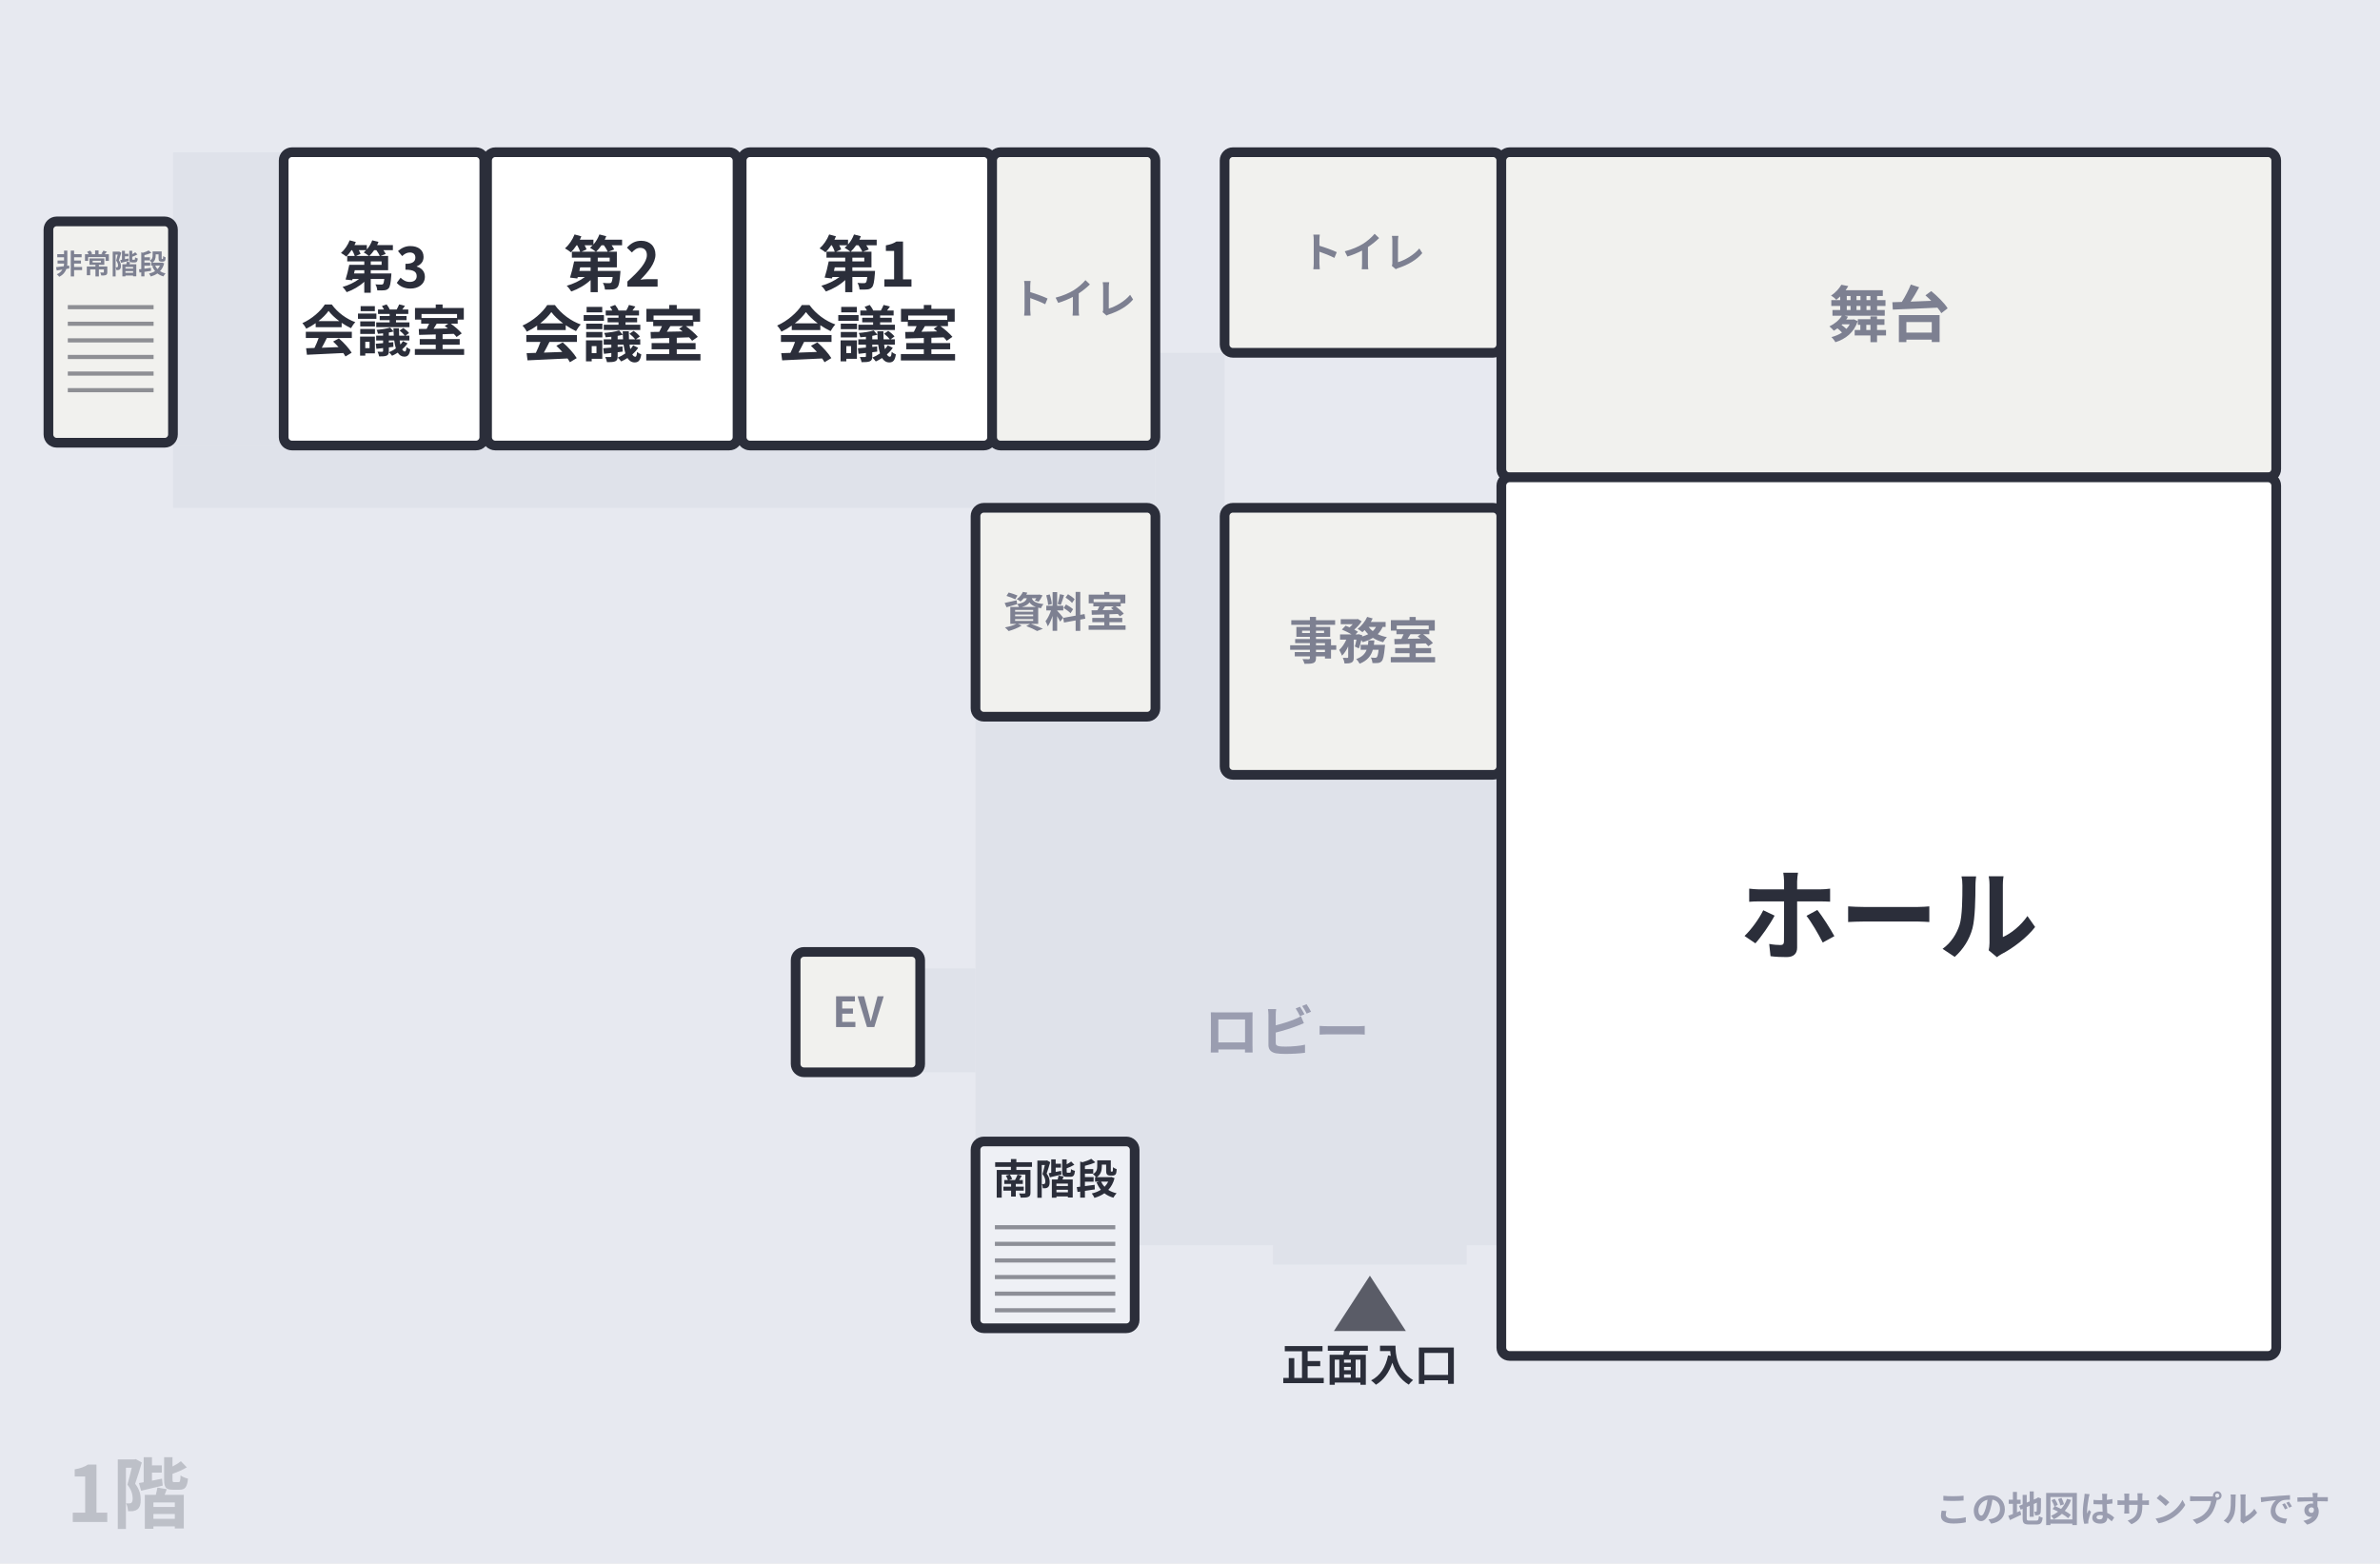
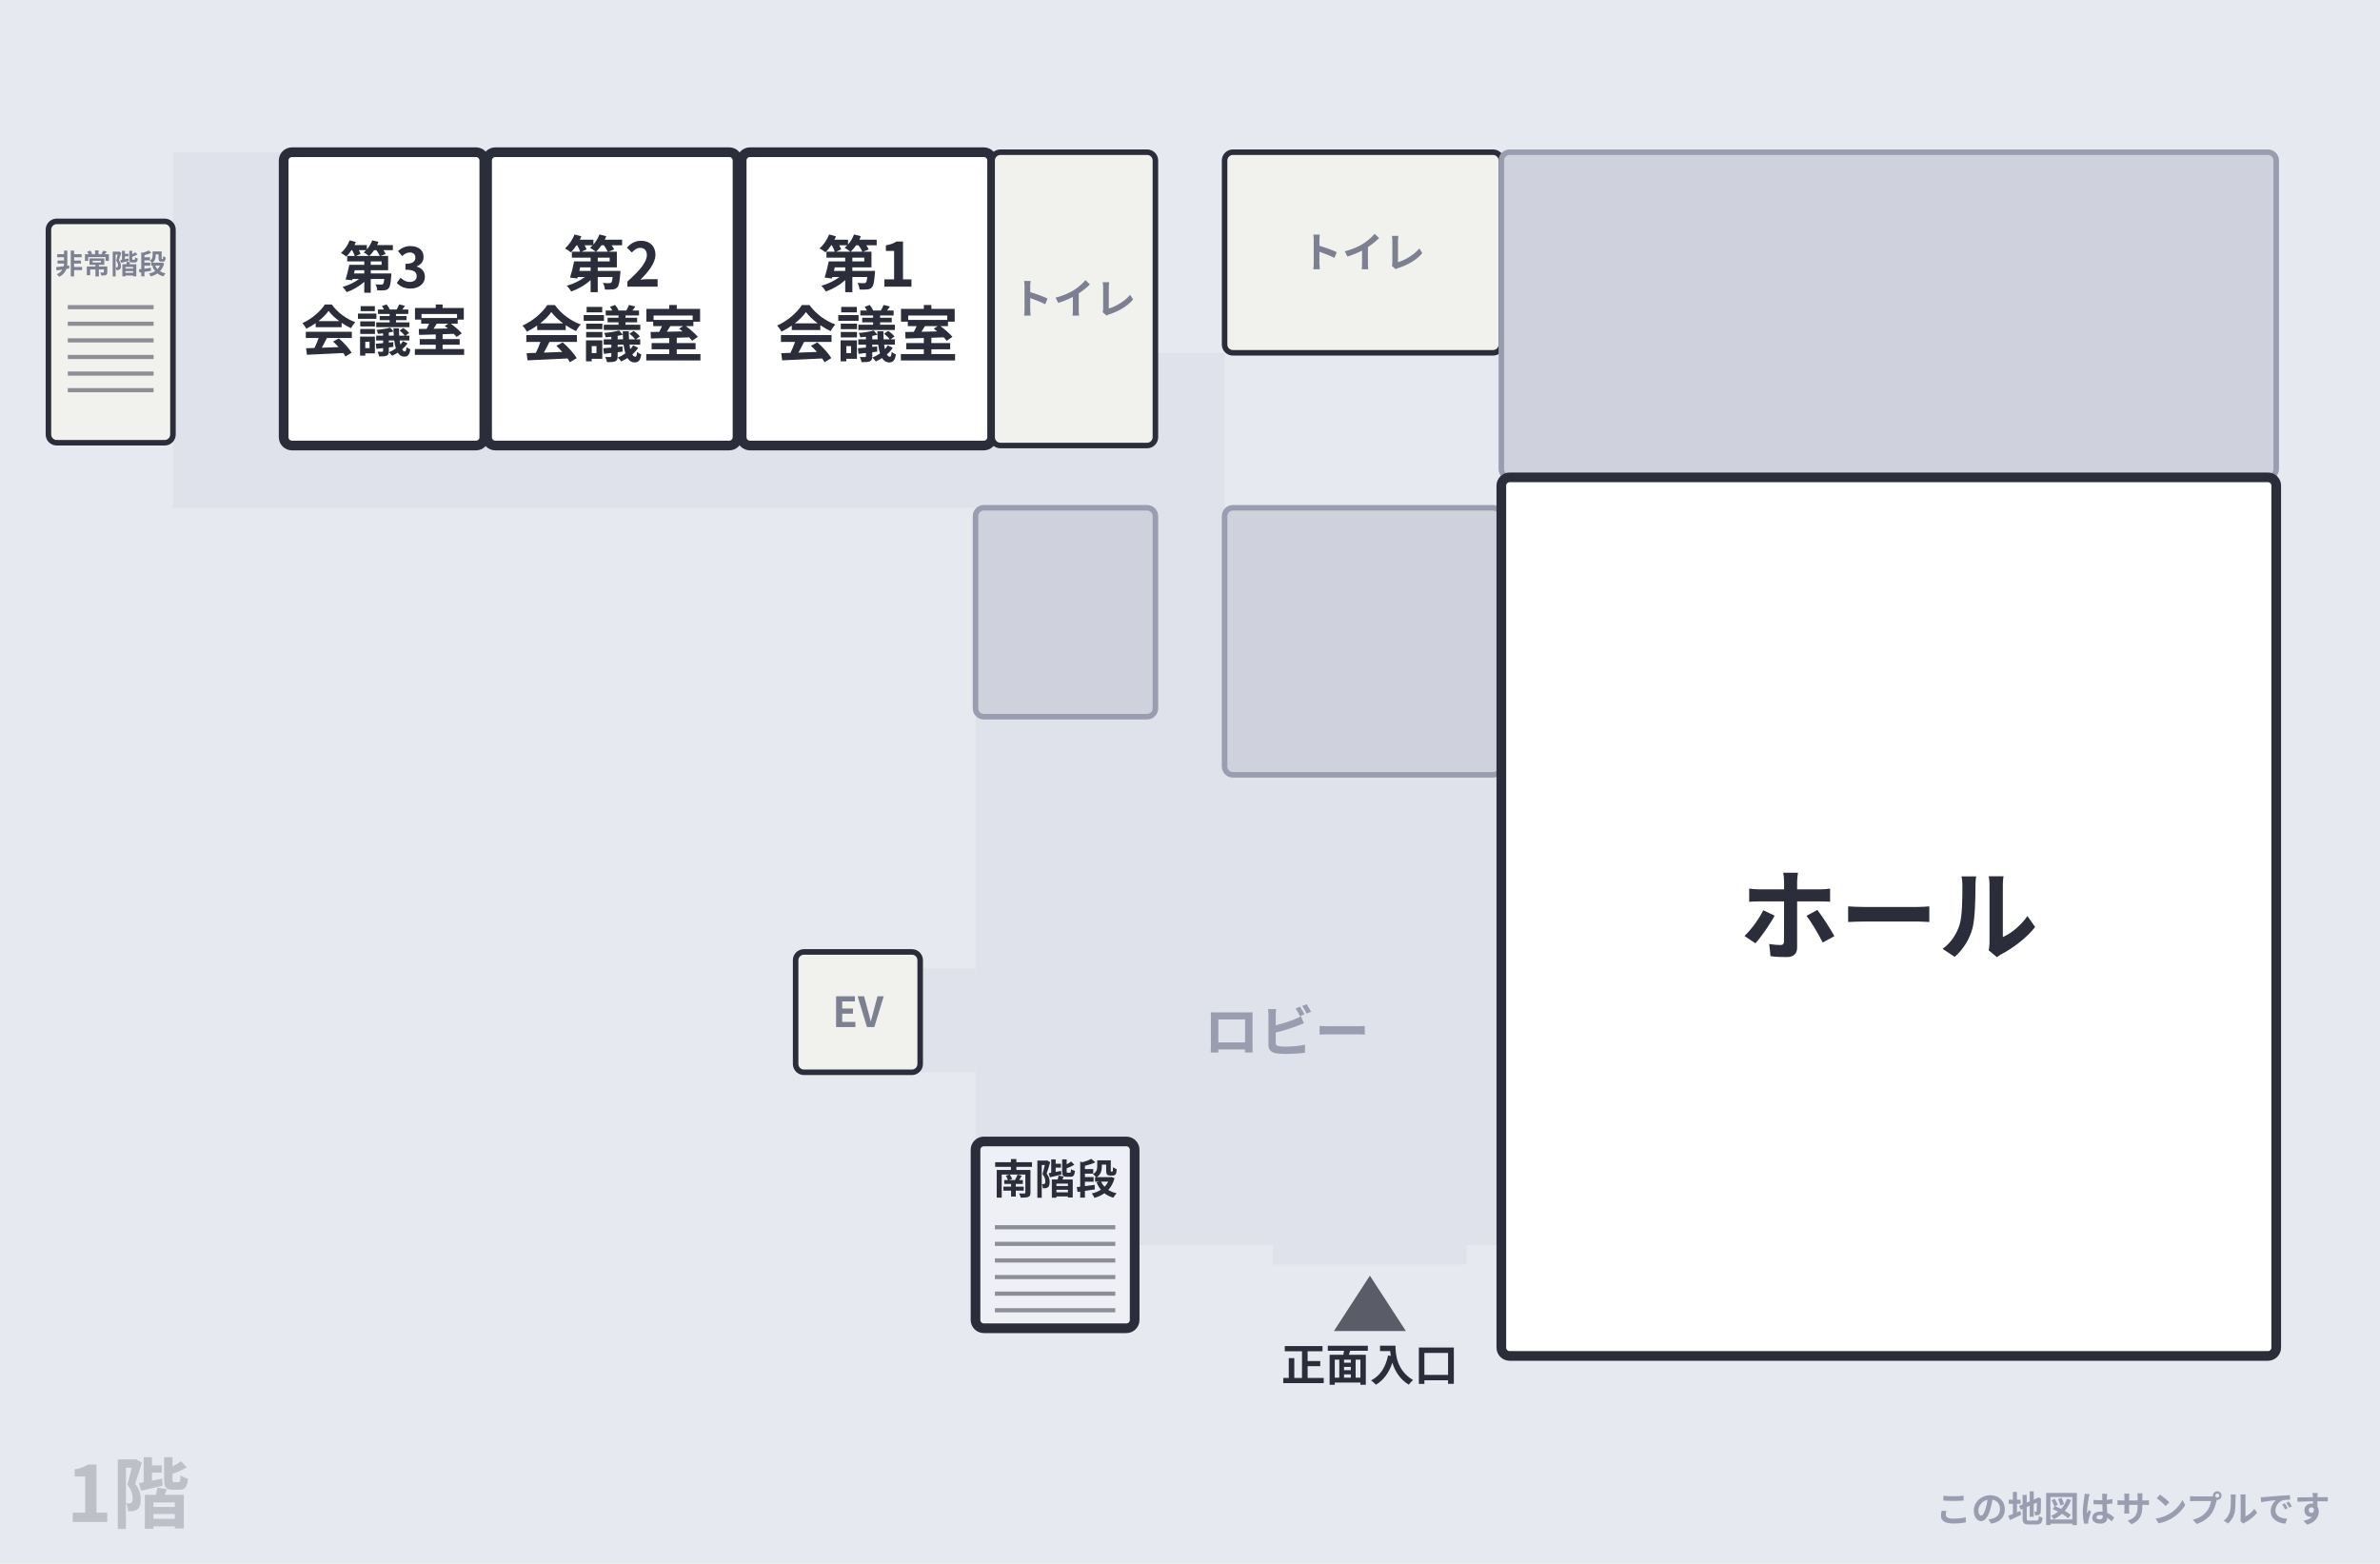
<svg xmlns="http://www.w3.org/2000/svg" viewBox="0 0 1720 1130" width="1720" height="1130">
  <rect width="1720" height="1130" fill="#e7e9f0" />
  <defs>
    <pattern id="hatch" width="18" height="18" patternUnits="userSpaceOnUse" patternTransform="rotate(45)">
      <line x1="0" y1="0" x2="0" y2="18" stroke="#c9ccd8" stroke-width="6" />
    </pattern>
  </defs>
  <rect x="125" y="322" width="710" height="45" fill="#dfe2ea" />
  <rect x="125" y="110" width="80" height="212" fill="#dfe2ea" />
  <rect x="835" y="255" width="50" height="265" fill="#dfe2ea" />
  <rect x="705" y="518" width="380" height="382" fill="#dfe2ea" />
  <rect x="665" y="700" width="40" height="75" fill="#dfe2ea" />
-   <rect x="35" y="160" width="90" height="160" rx="6" fill="#f1f1ee" stroke="#2b2e3a" stroke-width="7" />
+   <rect x="35" y="160" width="90" height="160" rx="6" fill="#f1f1ee" stroke="#2b2e3a" stroke-width="4" />
  <line x1="49" y1="222" x2="111" y2="222" stroke="#2b2e3a" stroke-width="3" opacity=".5" />
  <line x1="49" y1="234" x2="111" y2="234" stroke="#2b2e3a" stroke-width="3" opacity=".5" />
  <line x1="49" y1="246" x2="111" y2="246" stroke="#2b2e3a" stroke-width="3" opacity=".5" />
  <line x1="49" y1="258" x2="111" y2="258" stroke="#2b2e3a" stroke-width="3" opacity=".5" />
  <line x1="49" y1="270" x2="111" y2="270" stroke="#2b2e3a" stroke-width="3" opacity=".5" />
  <line x1="49" y1="282" x2="111" y2="282" stroke="#2b2e3a" stroke-width="3" opacity=".5" />
  <text x="80.0" y="198" text-anchor="middle" font-family="'Hiragino Sans','Noto Sans JP','Noto Sans CJK JP','IPAGothic',sans-serif" font-size="20" font-weight="700" fill="#7d8091">非常階段</text>
  <rect x="205" y="110" width="145" height="212" rx="6" fill="#ffffff" stroke="#2b2e3a" stroke-width="7" />
  <text x="277.5" y="208.0" text-anchor="middle" font-family="'Hiragino Sans','Noto Sans JP','Noto Sans CJK JP','IPAGothic',sans-serif" font-size="40" font-weight="700" fill="#2b2e3a">第3</text>
  <text x="277.5" y="254.0" text-anchor="middle" font-family="'Hiragino Sans','Noto Sans JP','Noto Sans CJK JP','IPAGothic',sans-serif" font-size="40" font-weight="700" fill="#2b2e3a">会議室</text>
  <rect x="352" y="110" width="181" height="212" rx="6" fill="#ffffff" stroke="#2b2e3a" stroke-width="7" />
  <text x="442.5" y="207.2" text-anchor="middle" font-family="'Hiragino Sans','Noto Sans JP','Noto Sans CJK JP','IPAGothic',sans-serif" font-size="44" font-weight="700" fill="#2b2e3a">第2</text>
  <text x="442.5" y="257.8" text-anchor="middle" font-family="'Hiragino Sans','Noto Sans JP','Noto Sans CJK JP','IPAGothic',sans-serif" font-size="44" font-weight="700" fill="#2b2e3a">会議室</text>
  <rect x="536" y="110" width="181" height="212" rx="6" fill="#ffffff" stroke="#2b2e3a" stroke-width="7" />
  <text x="626.5" y="207.2" text-anchor="middle" font-family="'Hiragino Sans','Noto Sans JP','Noto Sans CJK JP','IPAGothic',sans-serif" font-size="44" font-weight="700" fill="#2b2e3a">第1</text>
  <text x="626.5" y="257.8" text-anchor="middle" font-family="'Hiragino Sans','Noto Sans JP','Noto Sans CJK JP','IPAGothic',sans-serif" font-size="44" font-weight="700" fill="#2b2e3a">会議室</text>
-   <rect x="717" y="110" width="118" height="212" rx="6" fill="#f1f1ee" stroke="#2b2e3a" stroke-width="7" />
+   <rect x="717" y="110" width="118" height="212" rx="6" fill="#f1f1ee" stroke="#2b2e3a" stroke-width="4" />
  <text x="776.0" y="226.8" text-anchor="middle" font-family="'Hiragino Sans','Noto Sans JP','Noto Sans CJK JP','IPAGothic',sans-serif" font-size="30" font-weight="700" fill="#7d8091">トイレ</text>
-   <rect x="885" y="110" width="200" height="145" rx="6" fill="#f1f1ee" stroke="#2b2e3a" stroke-width="7" />
+   <rect x="885" y="110" width="200" height="145" rx="6" fill="#f1f1ee" stroke="#2b2e3a" stroke-width="4" />
  <text x="985.0" y="193.3" text-anchor="middle" font-family="'Hiragino Sans','Noto Sans JP','Noto Sans CJK JP','IPAGothic',sans-serif" font-size="30" font-weight="700" fill="#7d8091">トイレ</text>
-   <rect x="705" y="367" width="130" height="151" rx="6" fill="#f1f1ee" stroke="#2b2e3a" stroke-width="7" />
-   <text x="770.0" y="453.3" text-anchor="middle" font-family="'Hiragino Sans','Noto Sans JP','Noto Sans CJK JP','IPAGothic',sans-serif" font-size="30" font-weight="700" fill="#7d8091">資料室</text>
-   <rect x="885" y="367" width="200" height="193" rx="6" fill="#f1f1ee" stroke="#2b2e3a" stroke-width="7" />
-   <text x="985.0" y="476.46" text-anchor="middle" font-family="'Hiragino Sans','Noto Sans JP','Noto Sans CJK JP','IPAGothic',sans-serif" font-size="36" font-weight="700" fill="#7d8091">事務室</text>
-   <rect x="1085" y="110" width="560" height="235" rx="6" fill="#f1f1ee" stroke="#2b2e3a" stroke-width="7" />
-   <text x="1365.0" y="243.34" text-anchor="middle" font-family="'Hiragino Sans','Noto Sans JP','Noto Sans CJK JP','IPAGothic',sans-serif" font-size="44" font-weight="700" fill="#7d8091">舞台</text>
+   <rect x="705" y="367" width="130" height="151" rx="6" fill="#cfd2dc" stroke="#9a9db0" stroke-width="4" />
+   <rect x="885" y="367" width="200" height="193" rx="6" fill="#cfd2dc" stroke="#9a9db0" stroke-width="4" />
+   <rect x="1085" y="110" width="560" height="235" rx="6" fill="#cfd2dc" stroke="#9a9db0" stroke-width="4" />
  <rect x="1085" y="345" width="560" height="635" rx="6" fill="#ffffff" stroke="#2b2e3a" stroke-width="7" />
  <text x="1365.0" y="688.42" text-anchor="middle" font-family="'Hiragino Sans','Noto Sans JP','Noto Sans CJK JP','IPAGothic',sans-serif" font-size="72" font-weight="700" fill="#2b2e3a">ホール</text>
-   <rect x="575" y="688" width="90" height="87" rx="6" fill="#f1f1ee" stroke="#2b2e3a" stroke-width="7" />
+   <rect x="575" y="688" width="90" height="87" rx="6" fill="#f1f1ee" stroke="#2b2e3a" stroke-width="4" />
  <text x="620.0" y="742.3" text-anchor="middle" font-family="'Hiragino Sans','Noto Sans JP','Noto Sans CJK JP','IPAGothic',sans-serif" font-size="30" font-weight="700" fill="#7d8091">EV</text>
  <rect x="705" y="825" width="115" height="135" rx="6" fill="#eef0f5" stroke="#2b2e3a" stroke-width="7" />
  <line x1="719" y1="887" x2="806" y2="887" stroke="#2b2e3a" stroke-width="3" opacity=".5" />
  <line x1="719" y1="899" x2="806" y2="899" stroke="#2b2e3a" stroke-width="3" opacity=".5" />
  <line x1="719" y1="911" x2="806" y2="911" stroke="#2b2e3a" stroke-width="3" opacity=".5" />
  <line x1="719" y1="923" x2="806" y2="923" stroke="#2b2e3a" stroke-width="3" opacity=".5" />
  <line x1="719" y1="935" x2="806" y2="935" stroke="#2b2e3a" stroke-width="3" opacity=".5" />
  <line x1="719" y1="947" x2="806" y2="947" stroke="#2b2e3a" stroke-width="3" opacity=".5" />
  <text x="762.5" y="863" text-anchor="middle" font-family="'Hiragino Sans','Noto Sans JP','Noto Sans CJK JP','IPAGothic',sans-serif" font-size="30" font-weight="700" fill="#2b2e3a">南階段</text>
  <text x="930" y="760" text-anchor="middle" font-family="'Hiragino Sans','Noto Sans JP','Noto Sans CJK JP','IPAGothic',sans-serif" font-size="40" font-weight="700" fill="#9a9db0">ロビー</text>
  <rect x="920" y="894" width="140" height="20" fill="#dfe2ea" />
  <path d="M 990 922 l -26 40 h 52 z" fill="#2b2e3a" opacity=".75" />
  <text x="990" y="998" text-anchor="middle" font-family="'Hiragino Sans','Noto Sans JP','Noto Sans CJK JP','IPAGothic',sans-serif" font-size="32" font-weight="700" fill="#2b2e3a">正面入口</text>
  <text x="48" y="1100" text-anchor="start" font-family="'Hiragino Sans','Noto Sans JP','Noto Sans CJK JP','IPAGothic',sans-serif" font-size="56" font-weight="900" fill="#2b2e3a" opacity=".22">1階</text>
  <text x="1684" y="1100" text-anchor="end" font-family="'Hiragino Sans','Noto Sans JP','Noto Sans CJK JP','IPAGothic',sans-serif" font-size="26" font-weight="700" fill="#9a9db0">この地図はサンプルです</text>
</svg>
